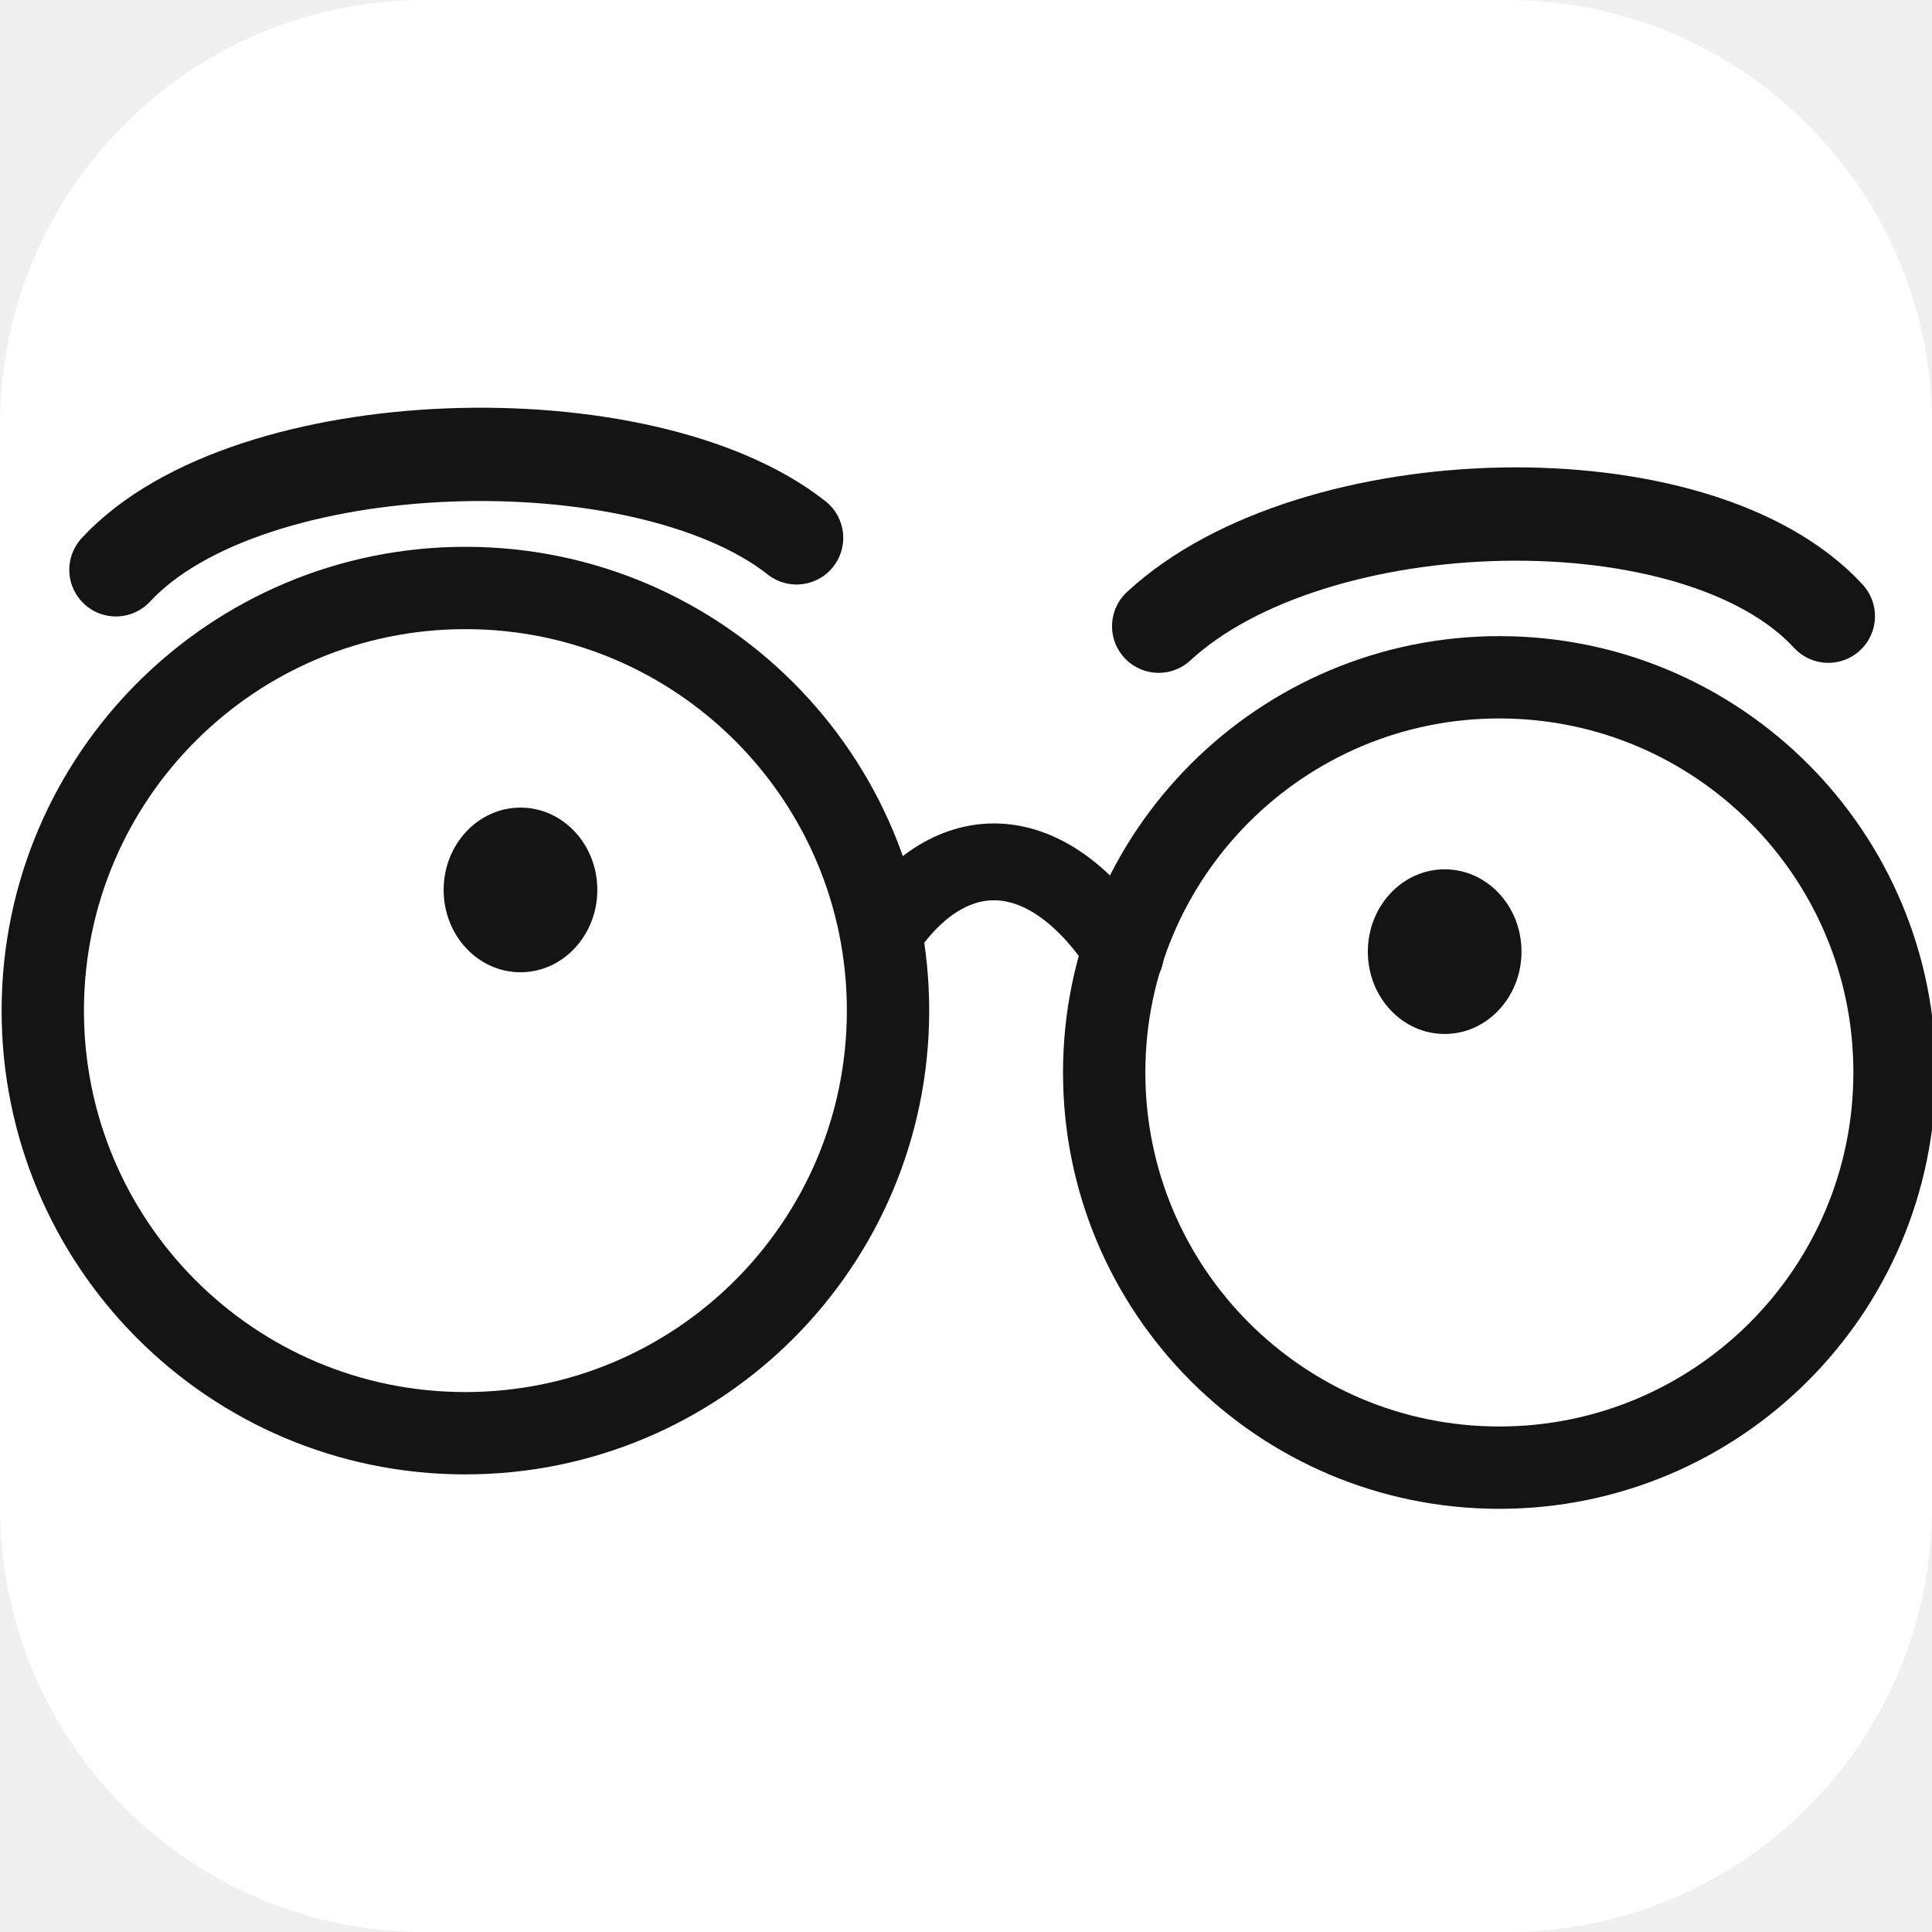
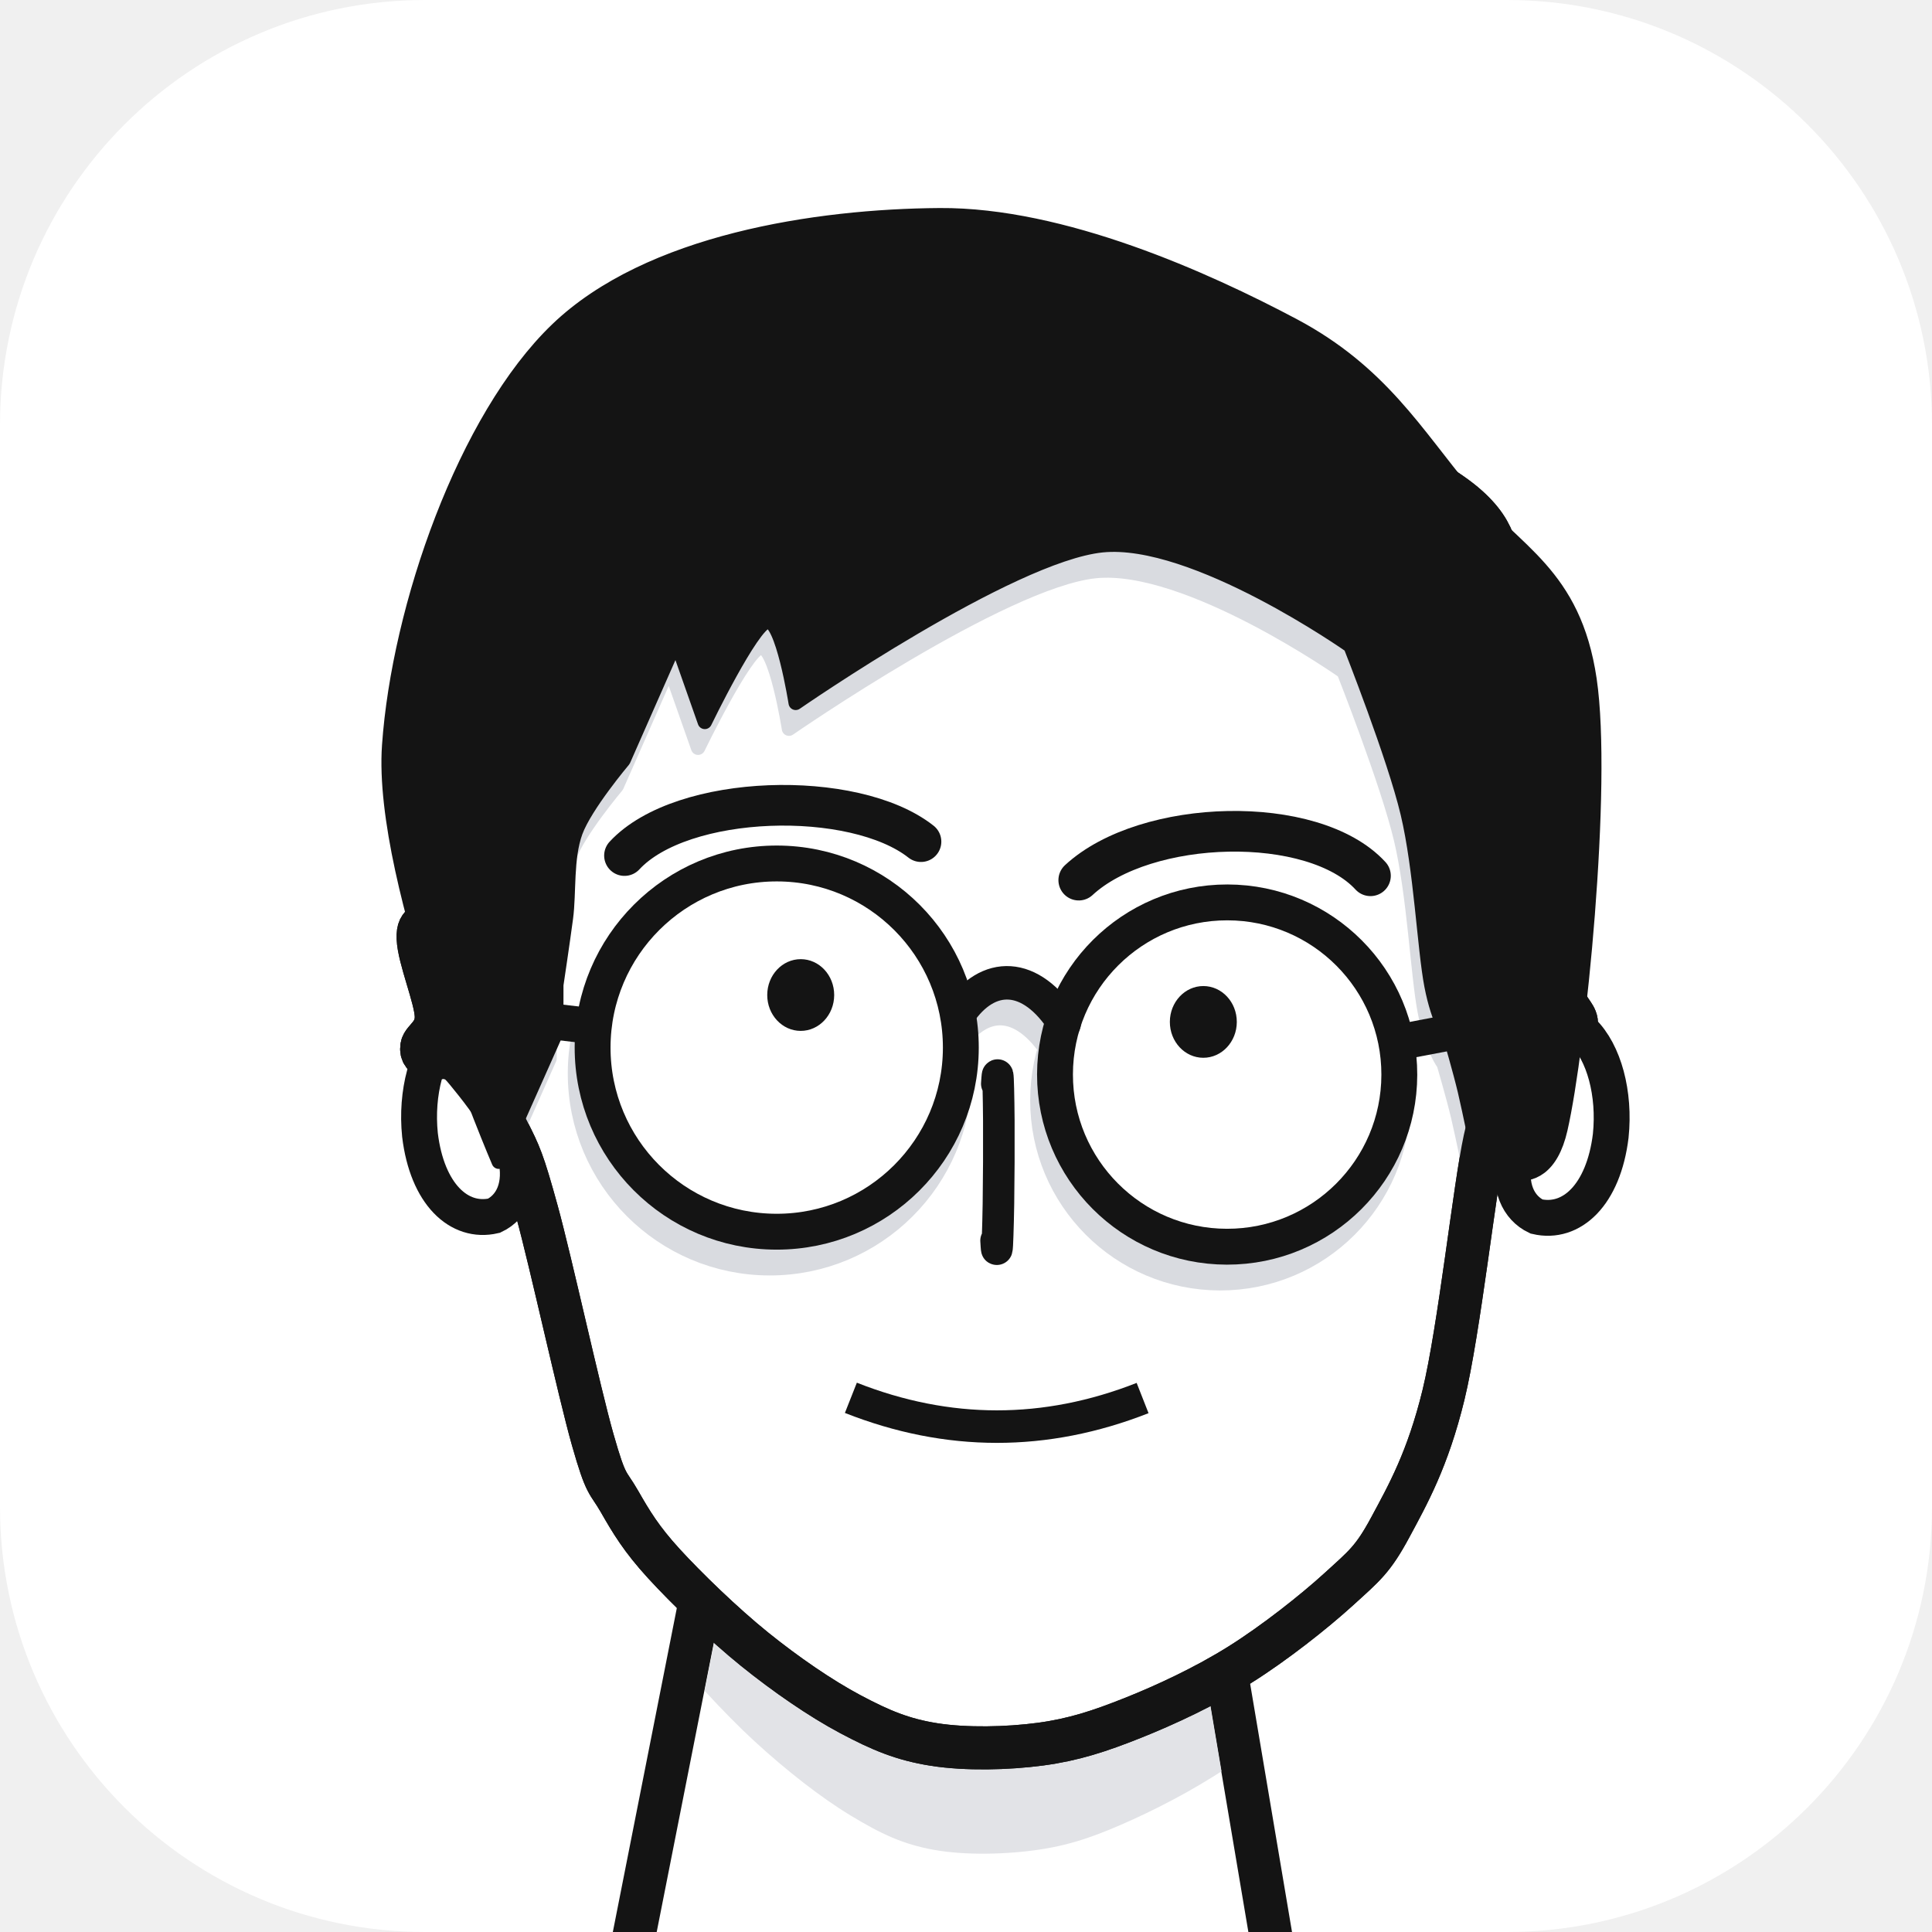
- <svg xmlns="http://www.w3.org/2000/svg" viewBox="452 237 176 176" width="176" height="176">
+ <svg xmlns="http://www.w3.org/2000/svg" viewBox="332 110 404 404" width="404" height="404">
  <defs>
    <clipPath id="kTile">
-       <rect x="452" y="237" width="176" height="176" rx="38.72" />
+       <rect x="332" y="110" width="404" height="404" rx="88.88" />
    </clipPath>
  </defs>
  <g clip-path="url(#kTile)">
-     <rect x="452" y="237" width="176" height="176" fill="#ffffff" />
+     <rect x="332" y="110" width="404" height="404" fill="#ffffff" />
    <defs data-dc-tpl="7">
      <clipPath data-dc-tpl="8" id="kFaceClip" clipPathUnits="userSpaceOnUse">
        <path data-dc-tpl="9" id="kFaceClipP" d="M -31.5 -174.8 C -37 -173 -52.68 -168.22 -60.5 -164.7 C -68.32 -161.18 -72.53 -158.33 -78.4 -153.7 C -84.27 -149.07 -90.13 -143.47 -95.7 -136.9 C -101.27 -130.33 -107.97 -120.98 -111.8 -114.3 C -115.63 -107.62 -118.05 -101.53 -118.7 -96.8 C -119.35 -92.07 -115.82 -93.97 -115.7 -85.9 C -115.58 -77.83 -117.13 -56.1 -118 -48.4 C -118.87 -40.7 -121.05 -43.85 -120.9 -39.7 C -120.75 -35.55 -117.23 -27.27 -117.1 -23.5 C -116.97 -19.73 -119.85 -18.58 -120.1 -17.1 C -120.35 -15.62 -119.52 -15 -118.6 -14.6 C -117.68 -14.2 -115.9 -15.13 -114.6 -14.7 C -113.3 -14.27 -112.88 -14.53 -110.8 -12 C -108.72 -9.47 -104.57 -4.4 -102.1 0.5 C -99.63 5.4 -98.97 6.63 -96 17.4 C -93.03 28.17 -87.18 55 -84.3 65.1 C -81.42 75.2 -81.18 73.68 -78.7 78 C -76.22 82.32 -74.12 85.85 -69.4 91 C -64.68 96.15 -56.92 103.65 -50.4 108.9 C -43.88 114.15 -36.57 119.18 -30.3 122.5 C -24.03 125.82 -19.42 127.77 -12.8 128.8 C -6.18 129.83 2.48 129.63 9.4 128.7 C 16.32 127.77 21.77 125.97 28.7 123.2 C 35.63 120.43 43.82 116.6 51 112.1 C 58.18 107.6 66.55 101 71.8 96.2 C 77.05 91.4 78.87 90.07 82.5 83.3 C 86.13 76.53 90.32 69.12 93.6 55.6 C 96.88 42.08 100.07 12.03 102.2 2.2 C 104.33 -7.63 105.12 -0.75 106.4 -3.4 C 107.68 -6.05 107.53 -10.85 109.9 -13.7 C 112.27 -16.55 118.93 -18.6 120.6 -20.5 C 122.27 -22.4 120.65 -23.82 119.9 -25.1 C 119.15 -26.38 116.82 -27.15 116.1 -28.2 C 115.38 -29.25 114.88 -25.52 115.6 -31.4 C 116.32 -37.28 120.32 -56.93 120.4 -63.5 C 120.48 -70.07 117.52 -65.48 116.1 -70.8 C 114.68 -76.12 113.52 -88.28 111.9 -95.4 C 110.28 -102.52 108.77 -107.6 106.4 -113.5 C 104.03 -119.4 105.7 -124.1 97.7 -130.8 C 89.7 -137.5 66.68 -148.28 58.4 -153.7 C 50.12 -159.12 51.27 -160.88 48 -163.3 C 44.73 -165.72 46.28 -166.23 38.8 -168.2 C 31.32 -170.17 14.15 -173.88 3.1 -175.1 C -7.95 -176.32 -21.73 -175.55 -27.5 -175.5 C -33.27 -175.45 -26 -176.6 -31.5 -174.8 Z" />
      </clipPath>
      <clipPath data-dc-tpl="10" id="kNeckClip" clipPathUnits="userSpaceOnUse">
        <path data-dc-tpl="11" id="kNeckClipP" d="M -37.5 0 L 24.7 0 L 57.7 195 L -75.9 195 Z" transform="rotate(0.02 -9.1 110) translate(-0.0 0)" />
      </clipPath>
      <filter data-dc-tpl="12" id="kDs" x="-40%" y="-40%" width="180%" height="180%">
        <feDropShadow data-dc-tpl="13" dx="-1.5" dy="5" stdDeviation="1.4" flood-color="#c9cbd1" flood-opacity="0.8" />
      </filter>
    </defs>
    <g data-dc-tpl="14" transform="translate(540,346)">
+       <g data-dc-tpl="15" id="kNeck">
+         <path data-dc-tpl="16" id="kNeckFill" d="M -50 40 L 36 40 L 60 182 Q -9 205 -78 182 Z" fill="#ffffff" transform="rotate(0.02 -9.1 110) translate(-0.0 0)" />
+         <path data-dc-tpl="17" id="kNeckL" d="M -50 40 L -78 182" fill="none" stroke="#141414" stroke-width="9" stroke-linecap="round" transform="rotate(0.02 -9.1 110) translate(-0.0 0)" />
+         <path data-dc-tpl="18" id="kNeckR" d="M 36 40 L 60 182" fill="none" stroke="#141414" stroke-width="9" stroke-linecap="round" transform="rotate(0.02 -9.1 110) translate(-0.0 0)" />
+       </g>
      <g data-dc-tpl="19" clip-path="url(#kNeckClip)">
-         
+         <g data-dc-tpl="20" id="kChinHead" transform="rotate(0.044 0 128) translate(0 -34) scale(1 1) translate(0 34) translate(0 132) skewX(-0.01) translate(0 -132)" style="">
+           <g data-dc-tpl="21" id="kChinSh" data-sh="1" transform="translate(0.18 0.01)" style="">
+             <path data-dc-tpl="22" transform="translate(0 4) scale(1 1.14)" fill="#e2e3e7" d="M -31.5 -174.8 C -37 -173 -52.68 -168.22 -60.5 -164.7 C -68.32 -161.18 -72.53 -158.33 -78.4 -153.7 C -84.27 -149.07 -90.13 -143.47 -95.7 -136.9 C -101.27 -130.33 -107.97 -120.98 -111.8 -114.3 C -115.63 -107.62 -118.05 -101.53 -118.7 -96.8 C -119.35 -92.07 -115.82 -93.97 -115.7 -85.9 C -115.58 -77.83 -117.13 -56.1 -118 -48.4 C -118.87 -40.7 -121.05 -43.85 -120.9 -39.7 C -120.75 -35.55 -117.23 -27.27 -117.1 -23.5 C -116.97 -19.73 -119.85 -18.58 -120.1 -17.1 C -120.35 -15.62 -119.52 -15 -118.6 -14.6 C -117.68 -14.2 -115.9 -15.13 -114.6 -14.7 C -113.3 -14.27 -112.88 -14.53 -110.8 -12 C -108.72 -9.47 -104.57 -4.4 -102.1 0.5 C -99.63 5.4 -98.97 6.63 -96 17.4 C -93.03 28.17 -87.18 55 -84.3 65.1 C -81.42 75.2 -81.18 73.68 -78.7 78 C -76.22 82.32 -74.12 85.85 -69.4 91 C -64.68 96.15 -56.92 103.65 -50.4 108.9 C -43.88 114.15 -36.57 119.18 -30.3 122.5 C -24.03 125.82 -19.42 127.77 -12.8 128.8 C -6.18 129.83 2.48 129.63 9.4 128.7 C 16.32 127.77 21.77 125.97 28.7 123.2 C 35.63 120.43 43.82 116.6 51 112.1 C 58.18 107.6 66.55 101 71.8 96.2 C 77.05 91.4 78.87 90.07 82.5 83.3 C 86.13 76.53 90.32 69.12 93.6 55.6 C 96.88 42.08 100.07 12.03 102.2 2.2 C 104.33 -7.63 105.12 -0.75 106.4 -3.4 C 107.68 -6.05 107.53 -10.85 109.9 -13.7 C 112.27 -16.55 118.93 -18.6 120.6 -20.5 C 122.27 -22.4 120.65 -23.82 119.9 -25.1 C 119.15 -26.38 116.82 -27.15 116.1 -28.2 C 115.38 -29.25 114.88 -25.52 115.6 -31.4 C 116.32 -37.28 120.32 -56.93 120.4 -63.5 C 120.48 -70.07 117.52 -65.48 116.1 -70.8 C 114.68 -76.12 113.52 -88.28 111.9 -95.4 C 110.28 -102.52 108.77 -107.6 106.4 -113.5 C 104.03 -119.4 105.7 -124.1 97.7 -130.8 C 89.7 -137.5 66.68 -148.28 58.4 -153.7 C 50.12 -159.12 51.27 -160.88 48 -163.3 C 44.73 -165.72 46.28 -166.23 38.8 -168.2 C 31.32 -170.17 14.15 -173.88 3.1 -175.1 C -7.95 -176.32 -21.73 -175.55 -27.5 -175.5 C -33.27 -175.45 -26 -176.6 -31.5 -174.8 Z" />
+           </g>
+         </g>
      </g>
-       <g data-dc-tpl="23" id="kHead" transform="rotate(0.043 0 128) translate(0 -34) scale(1 1) translate(0 34) translate(0 132) skewX(-0.01) translate(0 -132)" style="">
-         <g data-dc-tpl="46" id="kClipHost" transform="translate(0.17 0.01)" style="">
+       <g data-dc-tpl="23" id="kHead" transform="rotate(0.044 0 128) translate(0 -34) scale(1 1) translate(0 34) translate(0 132) skewX(-0.01) translate(0 -132)" style="">
+         <g data-dc-tpl="24" id="kFace" transform="translate(0.18 0.01)" style="">
+           <path data-dc-tpl="25" d="M -31.5 -174.8 C -37 -173 -52.68 -168.22 -60.5 -164.7 C -68.32 -161.18 -72.53 -158.33 -78.4 -153.7 C -84.27 -149.07 -90.13 -143.47 -95.7 -136.9 C -101.27 -130.33 -107.97 -120.98 -111.8 -114.3 C -115.63 -107.62 -118.05 -101.53 -118.7 -96.8 C -119.35 -92.07 -115.82 -93.97 -115.7 -85.9 C -115.58 -77.83 -117.13 -56.1 -118 -48.4 C -118.87 -40.7 -121.05 -43.85 -120.9 -39.7 C -120.75 -35.55 -117.23 -27.27 -117.1 -23.5 C -116.97 -19.73 -119.85 -18.58 -120.1 -17.1 C -120.35 -15.62 -119.52 -15 -118.6 -14.6 C -117.68 -14.2 -115.9 -15.13 -114.6 -14.7 C -113.3 -14.27 -112.88 -14.53 -110.8 -12 C -108.72 -9.47 -104.57 -4.4 -102.1 0.5 C -99.63 5.4 -98.97 6.63 -96 17.4 C -93.03 28.17 -87.18 55 -84.3 65.1 C -81.42 75.2 -81.18 73.68 -78.7 78 C -76.22 82.32 -74.12 85.85 -69.4 91 C -64.68 96.15 -56.92 103.65 -50.4 108.9 C -43.88 114.15 -36.57 119.18 -30.3 122.5 C -24.03 125.82 -19.42 127.77 -12.8 128.8 C -6.18 129.83 2.48 129.63 9.4 128.7 C 16.32 127.77 21.77 125.97 28.7 123.2 C 35.63 120.43 43.82 116.6 51 112.1 C 58.18 107.6 66.55 101 71.8 96.2 C 77.05 91.4 78.87 90.07 82.5 83.3 C 86.13 76.53 90.32 69.12 93.6 55.6 C 96.88 42.08 100.07 12.03 102.2 2.2 C 104.33 -7.63 105.12 -0.75 106.4 -3.4 C 107.68 -6.05 107.53 -10.85 109.9 -13.7 C 112.27 -16.55 118.93 -18.6 120.6 -20.5 C 122.27 -22.4 120.65 -23.82 119.9 -25.1 C 119.15 -26.38 116.82 -27.15 116.1 -28.2 C 115.38 -29.25 114.88 -25.52 115.6 -31.4 C 116.32 -37.28 120.32 -56.93 120.4 -63.5 C 120.48 -70.07 117.52 -65.48 116.1 -70.8 C 114.68 -76.12 113.52 -88.28 111.9 -95.4 C 110.28 -102.52 108.77 -107.6 106.4 -113.5 C 104.03 -119.4 105.7 -124.1 97.7 -130.8 C 89.7 -137.5 66.68 -148.28 58.4 -153.7 C 50.12 -159.12 51.27 -160.88 48 -163.3 C 44.73 -165.72 46.28 -166.23 38.8 -168.2 C 31.32 -170.17 14.15 -173.88 3.1 -175.1 C -7.95 -176.32 -21.73 -175.55 -27.5 -175.5 C -33.27 -175.45 -26 -176.6 -31.5 -174.8 Z" fill="#ffffff" stroke="#141414" stroke-width="9" stroke-linejoin="round" />
+         </g>
+         <g data-dc-tpl="26" id="kFeatShHost" transform="translate(0.18 0.01)" style="">
+           <g data-dc-tpl="27" clip-path="url(#kFaceClip)">
+             <g data-dc-tpl="28" id="kFeatShIn" transform="translate(0.20 0.01) rotate(0.04 1 -14)">
+               <g data-dc-tpl="29" id="kFeatShOff" data-sh="1" transform="translate(-1.43 5.41)" fill="none" stroke="#d9dbe0">
+                 <path data-dc-tpl="30" d="M -8 -24 C -2 -33 7 -33 14 -22" stroke-width="7" stroke-linecap="round" />
+                 <circle data-dc-tpl="31" cx="-46.1" cy="-16.9" r="38.5" stroke-width="7.5" />
+                 <circle data-dc-tpl="32" cx="48.1" cy="-11.4" r="36" stroke-width="7.5" />
+               </g>
+             </g>
+           </g>
+         </g>
+         <g data-dc-tpl="33" id="kEarL" transform="translate(-98.8 -3.0)" opacity="1.000" style="">
+           <path data-dc-tpl="34" d="M -15.60 -17.4 C -20.10 -13 -22.40 -4.4 -21.50 4.4 C -20.00 16.8 -13.30 23 -6.00 21.3 C -2.20 19.5 0.00 15 -1.50 8.8 " fill="#ffffff" stroke="#141414" stroke-width="7.5" stroke-linecap="round" />
+         </g>
+         <g data-dc-tpl="35" id="kEarR" transform="translate(107.2 -3.0)" opacity="1.000" style="">
+           <path data-dc-tpl="36" d="M 15.60 -17.4 C 20.10 -13 22.40 -4.4 21.50 4.4 C 20.00 16.8 13.30 23 6.00 21.3 C 2.20 19.5 0.00 15 1.50 8.8 " fill="#ffffff" stroke="#141414" stroke-width="7.5" stroke-linecap="round" />
+         </g>
+         <g data-dc-tpl="37" id="kHairClip" clip-path="url(#kFaceClip)" transform="translate(0.18 0.01)">
+           <g data-dc-tpl="38" id="kHairSh" data-sh="1" style="">
+             <path data-dc-tpl="39" id="kHairShP" transform="translate(-1.4 5.4)" fill="#d9dbe0" stroke="#d9dbe0" stroke-width="3" stroke-linejoin="round" stroke-linecap="round" d="M -104.0 7.0 C -104.0 7.0 -129.0 -51.0 -127.0 -80.0 C -125.0 -109.0 -111.2 -148.5 -92.0 -167.0 C -72.8 -185.5 -37.7 -190.8 -12.0 -191.0 C 13.7 -191.2 43.7 -177.7 62.0 -168.0 C 80.3 -158.3 87.7 -145.3 98.0 -133.0 C 108.3 -120.7 120.7 -116.2 124.0 -94.0 C 127.3 -71.8 121.8 -16.7 118.0 0.0 C 114.2 16.7 101.0 6.0 101.0 6.0 C 101.0 6.0 99.0 -3.8 98.0 -8.0 C 97.0 -12.2 95.0 -19.0 95.0 -19.0 C 95.0 -19.0 92.5 -22.2 91.0 -30.0 C 89.5 -37.8 88.8 -54.2 86.0 -66.0 C 83.2 -77.8 74.0 -101.0 74.0 -101.0 C 74.0 -101.0 41.3 -124.0 22.0 -122.0 C 2.7 -120.0 -42.0 -89.0 -42.0 -89.0 C -42.0 -89.0 -44.8 -106.7 -48.0 -106.0 C -51.2 -105.3 -61.0 -85.0 -61.0 -85.0 C -61.0 -85.0 -67.0 -102.0 -67.0 -102.0 C -67.0 -102.0 -78.0 -77.0 -78.0 -77.0 C -78.0 -77.0 -86.0 -67.5 -88.0 -62.0 C -90.0 -56.5 -89.3 -49.3 -90.0 -44.0 C -90.7 -38.7 -92.0 -30.0 -92.0 -30.0 C -92.0 -30.0 -92.0 -20.0 -92.0 -20.0 C -92.0 -20.0 -104.0 7.0 -104.0 7.0 Z" />
+           </g>
+         </g>
+         <g data-dc-tpl="40" id="kHair" transform="translate(0.18 0.01)" style="">
+           <path data-dc-tpl="41" id="kHairP" fill="#141414" stroke="#141414" stroke-width="3" stroke-linejoin="round" stroke-linecap="round" d="M -104.0 7.0 C -104.0 7.0 -129.0 -51.0 -127.0 -80.0 C -125.0 -109.0 -111.2 -148.5 -92.0 -167.0 C -72.8 -185.5 -37.7 -190.8 -12.0 -191.0 C 13.7 -191.2 43.7 -177.7 62.0 -168.0 C 80.3 -158.3 87.7 -145.3 98.0 -133.0 C 108.3 -120.7 120.7 -116.2 124.0 -94.0 C 127.3 -71.8 121.8 -16.7 118.0 0.0 C 114.2 16.7 101.0 6.0 101.0 6.0 C 101.0 6.0 99.0 -3.8 98.0 -8.0 C 97.0 -12.2 95.0 -19.0 95.0 -19.0 C 95.0 -19.0 92.5 -22.2 91.0 -30.0 C 89.5 -37.8 88.8 -54.2 86.0 -66.0 C 83.2 -77.8 74.0 -101.0 74.0 -101.0 C 74.0 -101.0 41.3 -124.0 22.0 -122.0 C 2.7 -120.0 -42.0 -89.0 -42.0 -89.0 C -42.0 -89.0 -44.8 -106.7 -48.0 -106.0 C -51.2 -105.3 -61.0 -85.0 -61.0 -85.0 C -61.0 -85.0 -67.0 -102.0 -67.0 -102.0 C -67.0 -102.0 -78.0 -77.0 -78.0 -77.0 C -78.0 -77.0 -86.0 -67.5 -88.0 -62.0 C -90.0 -56.5 -89.3 -49.3 -90.0 -44.0 C -90.7 -38.7 -92.0 -30.0 -92.0 -30.0 C -92.0 -30.0 -92.0 -20.0 -92.0 -20.0 C -92.0 -20.0 -104.0 7.0 -104.0 7.0 Z" />
+         </g>
+         <path data-dc-tpl="42" id="kStemL" d="M -85.5 -21.5 L -106.8 -24.0" fill="none" stroke="#141414" stroke-width="7.5" stroke-linecap="butt" opacity="1.000" />
+         <path data-dc-tpl="43" id="kStemR" d="M 85.3 -18.3 L 115.2 -24.0" fill="none" stroke="#141414" stroke-width="7.5" stroke-linecap="butt" opacity="1.000" />
+         <g data-dc-tpl="44" id="kFaceLine" transform="translate(0.18 0.01)" style="">
+           <path data-dc-tpl="45" d="M -31.5 -174.8 C -37 -173 -52.68 -168.22 -60.5 -164.7 C -68.32 -161.18 -72.53 -158.33 -78.4 -153.7 C -84.27 -149.07 -90.13 -143.47 -95.7 -136.9 C -101.27 -130.33 -107.97 -120.98 -111.8 -114.3 C -115.63 -107.62 -118.05 -101.53 -118.7 -96.8 C -119.35 -92.07 -115.82 -93.97 -115.7 -85.9 C -115.58 -77.83 -117.13 -56.1 -118 -48.4 C -118.87 -40.7 -121.05 -43.85 -120.9 -39.7 C -120.75 -35.55 -117.23 -27.27 -117.1 -23.5 C -116.97 -19.73 -119.85 -18.58 -120.1 -17.1 C -120.35 -15.62 -119.52 -15 -118.6 -14.6 C -117.68 -14.2 -115.9 -15.13 -114.6 -14.7 C -113.3 -14.27 -112.88 -14.53 -110.8 -12 C -108.72 -9.47 -104.57 -4.4 -102.1 0.5 C -99.63 5.4 -98.97 6.63 -96 17.4 C -93.03 28.17 -87.18 55 -84.3 65.1 C -81.42 75.2 -81.18 73.68 -78.7 78 C -76.22 82.32 -74.12 85.85 -69.4 91 C -64.68 96.15 -56.92 103.65 -50.4 108.9 C -43.88 114.15 -36.57 119.18 -30.3 122.5 C -24.03 125.82 -19.42 127.77 -12.8 128.8 C -6.18 129.83 2.48 129.63 9.4 128.7 C 16.32 127.77 21.77 125.97 28.7 123.2 C 35.63 120.43 43.82 116.6 51 112.1 C 58.18 107.6 66.55 101 71.8 96.2 C 77.05 91.4 78.87 90.07 82.5 83.3 C 86.13 76.53 90.32 69.12 93.6 55.6 C 96.88 42.08 100.07 12.03 102.2 2.2 C 104.33 -7.63 105.12 -0.75 106.4 -3.4 C 107.68 -6.05 107.53 -10.85 109.9 -13.7 C 112.27 -16.55 118.93 -18.6 120.6 -20.5 C 122.27 -22.4 120.65 -23.82 119.9 -25.1 C 119.15 -26.38 116.82 -27.15 116.1 -28.2 C 115.38 -29.25 114.88 -25.52 115.6 -31.4 C 116.32 -37.28 120.32 -56.93 120.4 -63.5 C 120.48 -70.07 117.52 -65.48 116.1 -70.8 C 114.68 -76.12 113.52 -88.28 111.9 -95.4 C 110.28 -102.52 108.77 -107.6 106.4 -113.5 C 104.03 -119.4 105.7 -124.1 97.7 -130.8 C 89.7 -137.5 66.68 -148.28 58.4 -153.7 C 50.12 -159.12 51.27 -160.88 48 -163.3 C 44.73 -165.72 46.28 -166.23 38.8 -168.2 C 31.32 -170.17 14.15 -173.88 3.1 -175.1 C -7.95 -176.32 -21.73 -175.55 -27.5 -175.5 C -33.27 -175.45 -26 -176.6 -31.5 -174.8 Z" fill="none" stroke="#141414" stroke-width="9" stroke-linejoin="round" />
+         </g>
+         <g data-dc-tpl="46" id="kClipHost" transform="translate(0.18 0.01)" style="">
          <g data-dc-tpl="47" clip-path="url(#kFaceClip)">
-             <g data-dc-tpl="48" id="kFeatIn" transform="translate(0.19 0.01) rotate(0.04 1 -14)">
+             <g data-dc-tpl="48" id="kFeatIn" transform="translate(0.20 0.01) rotate(0.04 1 -14)">
              <circle data-dc-tpl="49" cx="-46.1" cy="-16.9" r="38.5" fill="#ffffff" />
              <circle data-dc-tpl="50" cx="48.1" cy="-11.4" r="36" fill="#ffffff" />
              <clipPath data-dc-tpl="51" id="kLensL">
                <circle data-dc-tpl="52" cx="-46.1" cy="-16.9" r="37.3" />
              </clipPath>
              <clipPath data-dc-tpl="53" id="kLensR">
                <circle data-dc-tpl="54" cx="48.1" cy="-11.4" r="34.8" />
              </clipPath>
              <g data-dc-tpl="55" id="kBrows" transform="translate(0 0.00)">
                <path data-dc-tpl="56" d="M -78 -57 C -66 -70 -30 -71 -16 -60" fill="none" stroke="#141414" stroke-width="8.5" stroke-linecap="round" />
                <path data-dc-tpl="57" d="M 17 -52 C 31 -65 66 -66 78 -53" fill="none" stroke="#141414" stroke-width="8.5" stroke-linecap="round" />
              </g>
+               <g data-dc-tpl="58" id="kMouth" transform="translate(0.03 0.00) rotate(-0.04 0 60)">
+                 <path data-dc-tpl="59" id="kMouthP" d="M -30.5 56.3 C -10.2 64.3 10.2 64.3 30.5 56.3" fill="none" stroke="#141414" stroke-width="6.8" stroke-linecap="butt" />
+               </g>
            </g>
          </g>
        </g>
-         <g data-dc-tpl="60" id="kFeat" transform="translate(0.36 0.03) rotate(0.04 1 -14)" style="">
+         <g data-dc-tpl="60" id="kFeat" transform="translate(0.38 0.03) rotate(0.04 1 -14)" style="">
          <path data-dc-tpl="61" d="M -8 -24 C -2 -33 7 -33 14 -22" fill="none" stroke="#141414" stroke-width="7" stroke-linecap="round" />
          <circle data-dc-tpl="62" cx="-46.1" cy="-16.9" r="38.5" fill="none" stroke="#141414" stroke-width="7.5" />
          <circle data-dc-tpl="63" cx="48.1" cy="-11.4" r="36" fill="none" stroke="#141414" stroke-width="7.5" />
          <g data-dc-tpl="64" id="kPupL" transform="translate(-41.10 -27.90) scale(1.000 1.000)">
            <ellipse data-dc-tpl="65" rx="7" ry="7.5" fill="#141414" />
          </g>
          <g data-dc-tpl="66" id="kPupR" transform="translate(43.10 -22.40) scale(1.000 1.000)">
            <ellipse data-dc-tpl="67" rx="7" ry="7.5" fill="#141414" />
          </g>
        </g>
+         <g data-dc-tpl="68" id="kNoseHost" transform="translate(0.18 0.01)" style="">
+           <g data-dc-tpl="69" clip-path="url(#kFaceClip)">
+             <g data-dc-tpl="70" id="kNoseIn" transform="translate(0.20 0.01) rotate(0.04 1 -14)">
+               <g data-dc-tpl="71" id="kNose" transform="translate(0.03 -2.00) rotate(0.17 0 -10)">
+                 <path data-dc-tpl="72" id="kNoseC" d="M -0.09 -7.40 C -0.06 -7.70 0.02 -9.38 0.08 -9.20 C 0.14 -9.02 0.20 -7.88 0.24 -6.30 C 0.29 -4.72 0.34 -2.25 0.37 0.30 C 0.39 2.85 0.41 6.10 0.41 9.00 C 0.41 11.90 0.39 15.15 0.37 17.70 C 0.34 20.25 0.29 22.72 0.24 24.30 C 0.20 25.88 0.14 27.02 0.08 27.20 C 0.02 27.38 -0.06 25.70 -0.09 25.40" fill="#ffffff" stroke="#141414" stroke-width="6.6" stroke-linecap="round" stroke-linejoin="round" transform="" vector-effect="none" />
+               </g>
+             </g>
+           </g>
+         </g>
      </g>
    </g>
  </g>
</svg>
